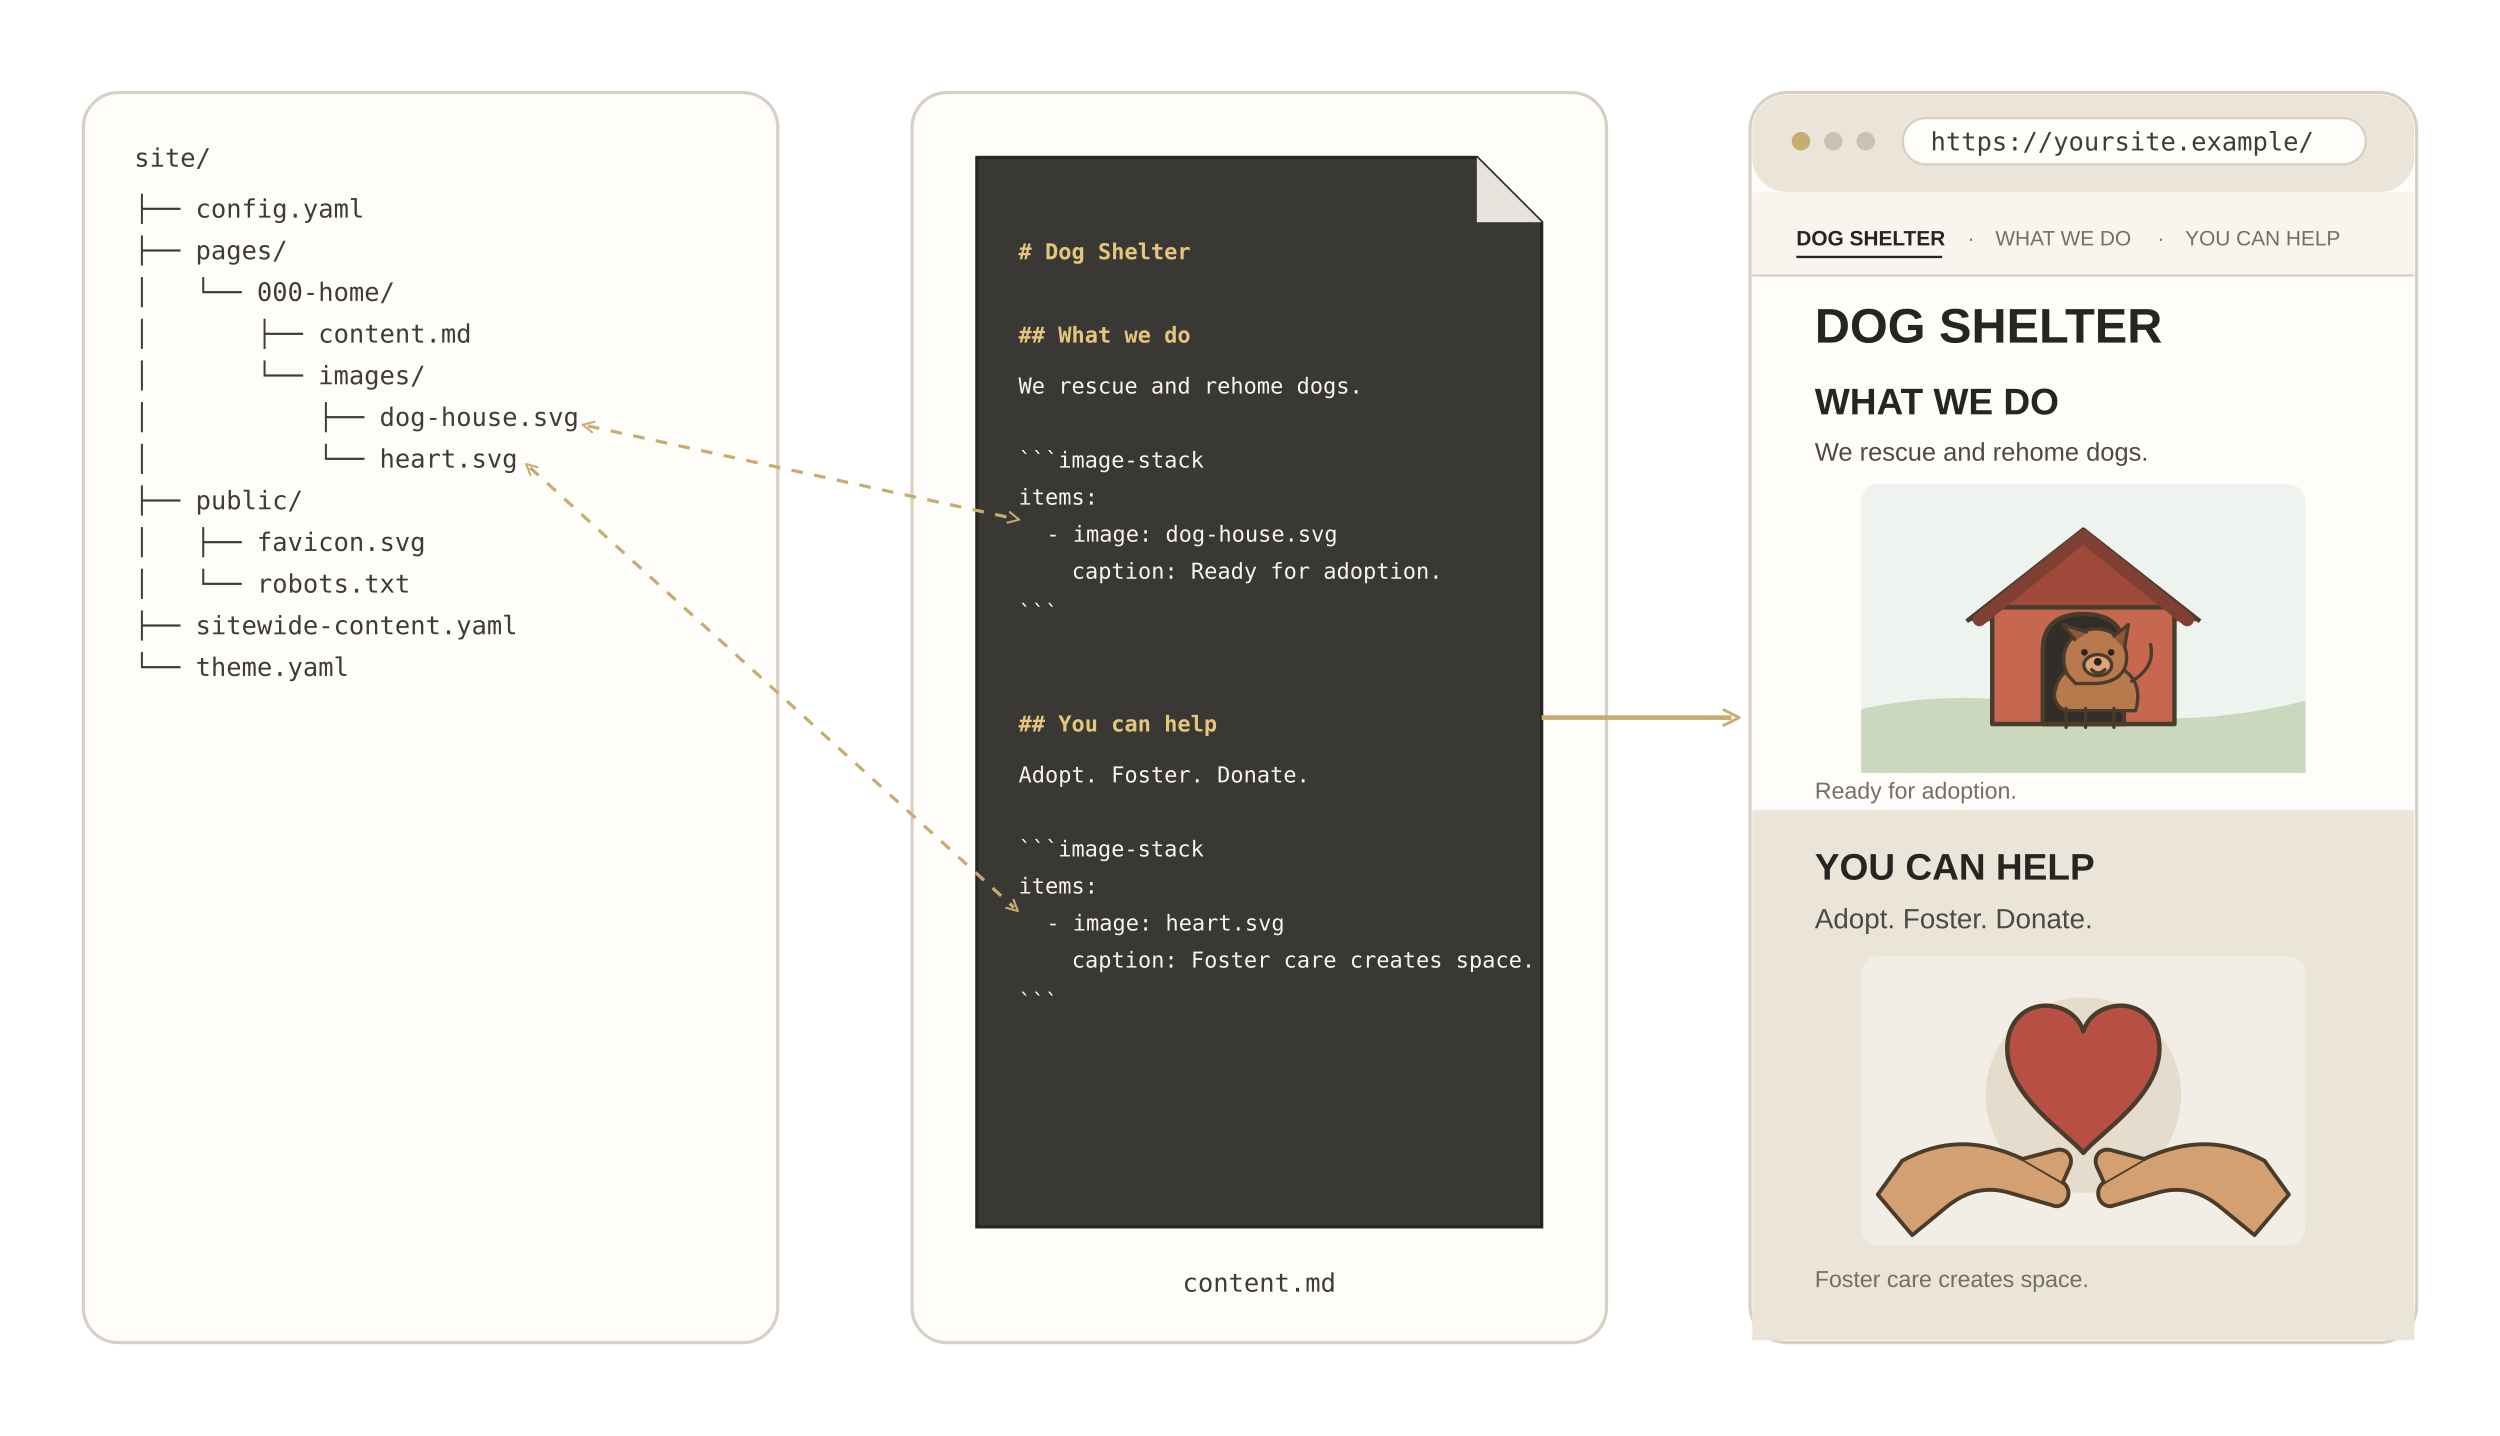
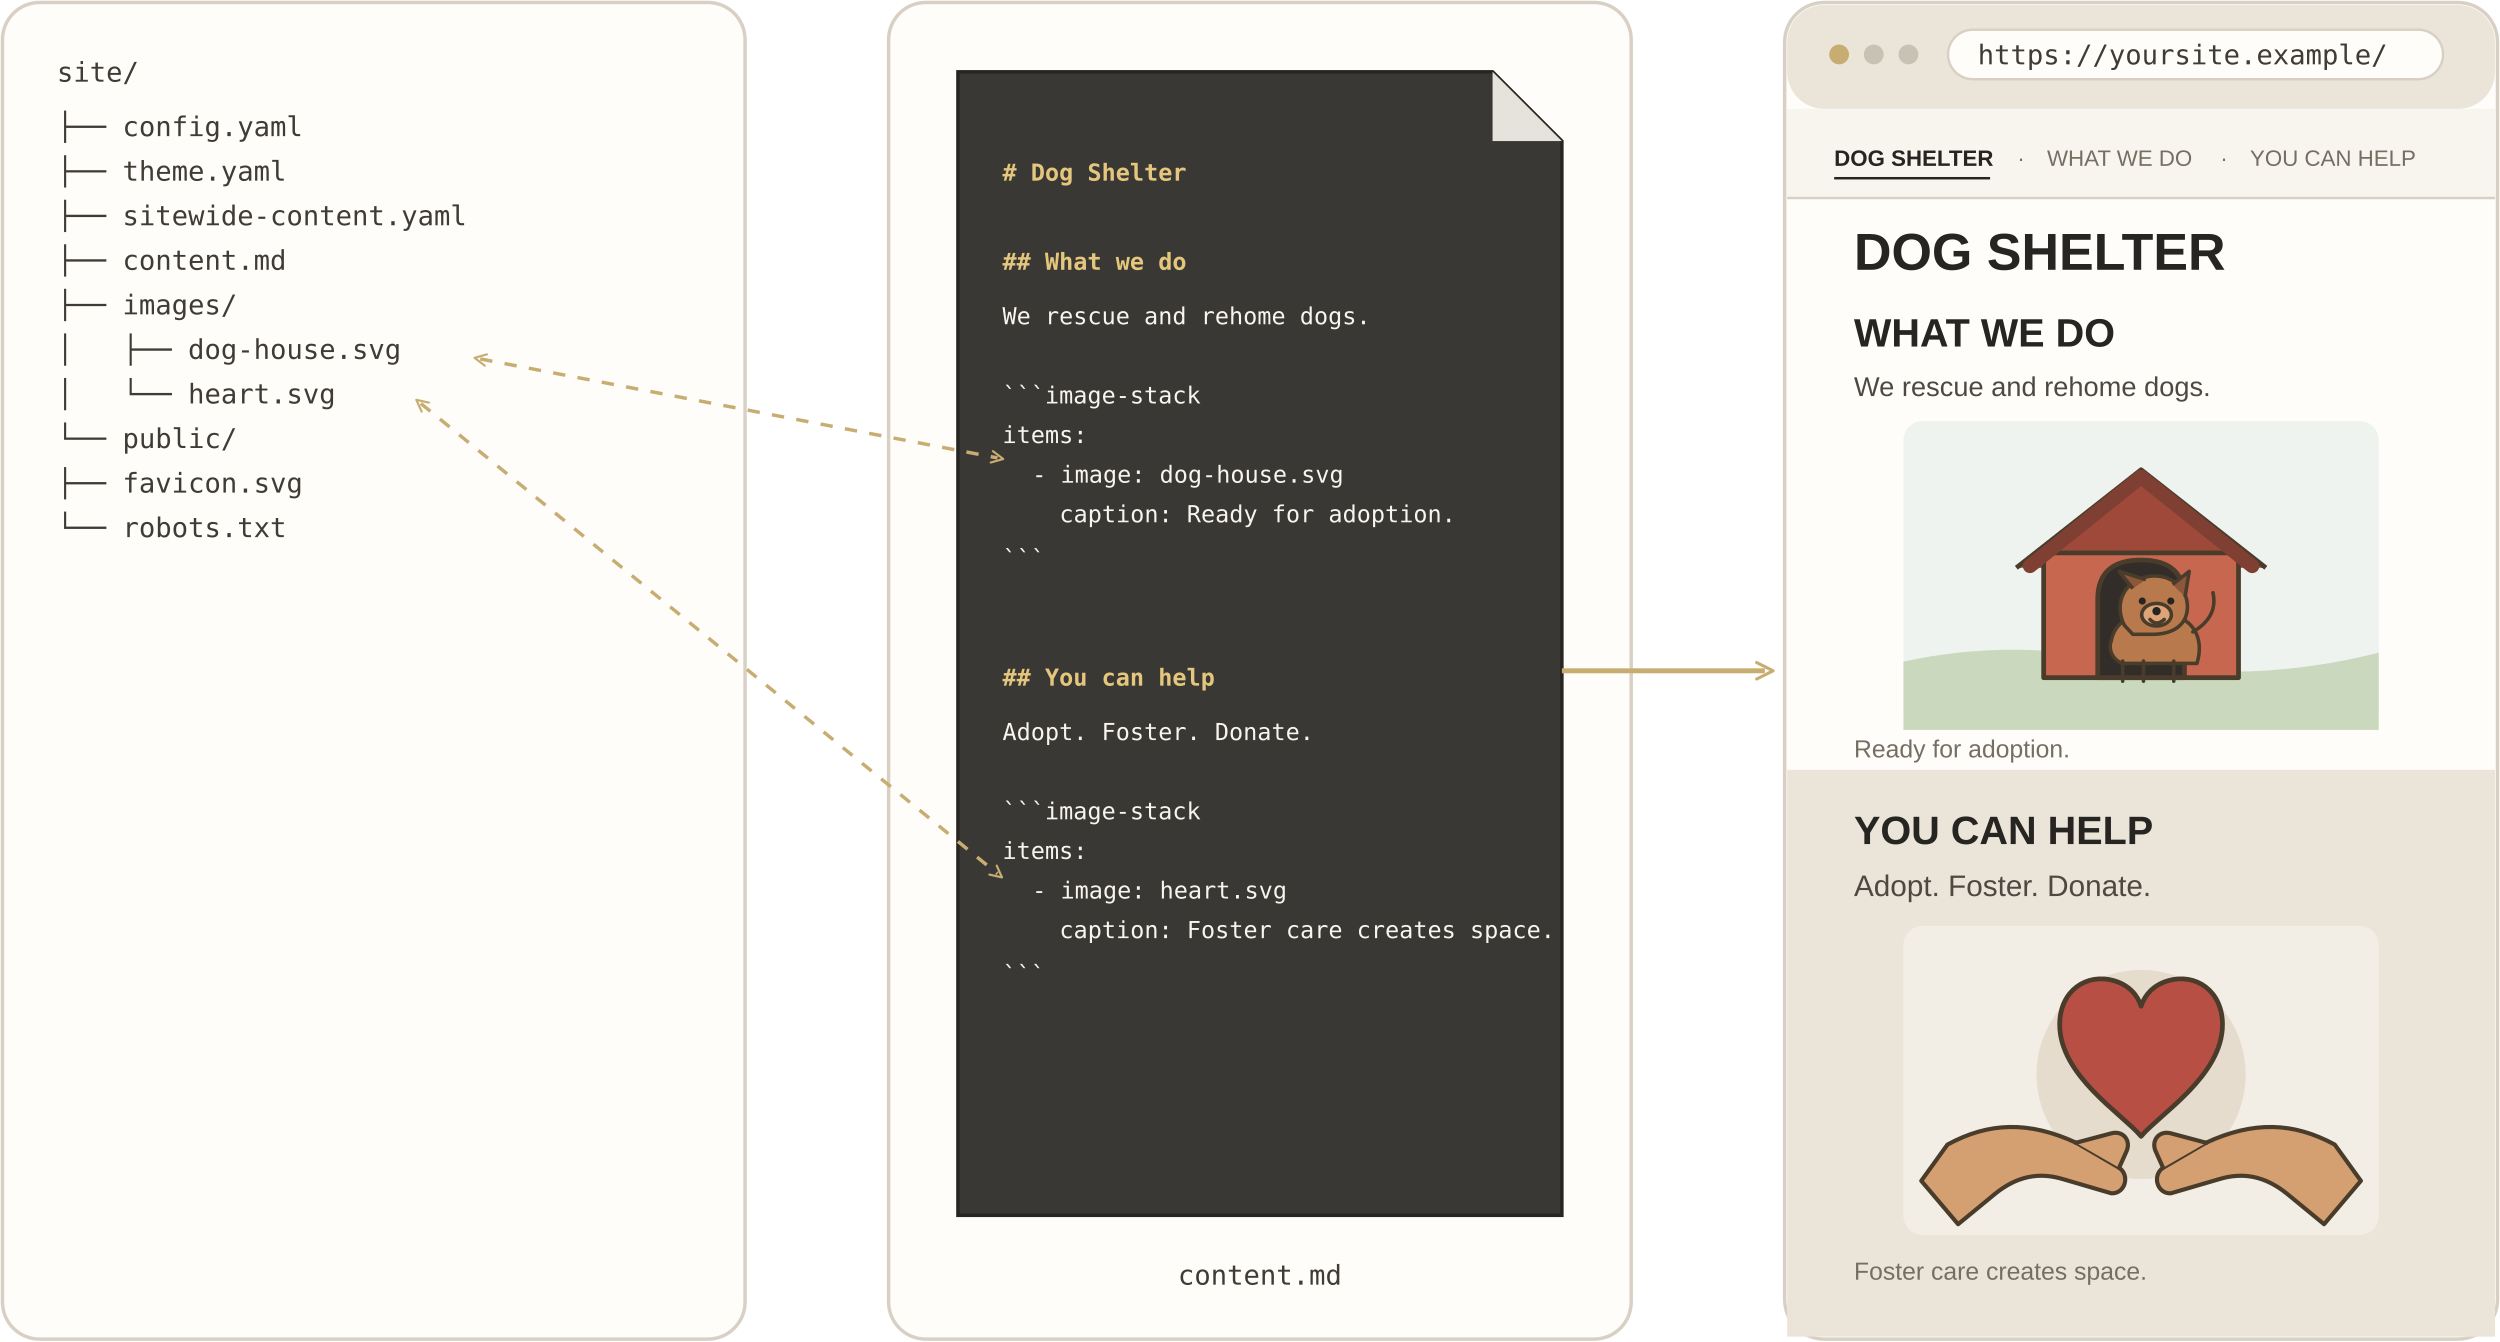
- <svg xmlns="http://www.w3.org/2000/svg" viewBox="0 0 1080 620" role="img" aria-labelledby="title desc">
+ <svg xmlns="http://www.w3.org/2000/svg" viewBox="35 39 1010 542" role="img" aria-labelledby="title desc">
  <defs>
    <marker id="arrow" viewBox="0 0 12 12" refX="6" refY="6" markerWidth="5" markerHeight="5" orient="auto-start-reverse">
      <path d="M2 2 L10 6 L2 10" fill="none" stroke="#c7ad72" stroke-width="1.5" stroke-linecap="round" stroke-linejoin="round" />
    </marker>
    <symbol id="dog-house" viewBox="0 0 800 520">
      <rect width="800" height="520" rx="32" fill="#eef3ef" />
      <path d="M0 405 Q180 365 380 405 T800 390 V520 H0Z" fill="#cad8bd" />
      <g stroke="#493c2b" stroke-width="8" stroke-linejoin="round">
        <path d="M190 247 L400 82 L610 247" fill="#9f493a" />
        <path d="M236 222 H564 V432 H236Z" fill="#c8674f" />
        <path d="M327 432 V300 Q327 234 400 234 Q473 234 473 300 V432Z" fill="#332d29" />
        <path d="M213 244 L400 94 L587 244" fill="none" stroke="#7f3f32" stroke-width="24" stroke-linecap="round" />
      </g>
      <g transform="translate(310 250)" stroke="#493c2b" stroke-width="6" stroke-linejoin="round">
        <path d="M40 119 C47 80 93 64 142 76 C181 86 196 119 184 158 H58 C42 151 34 135 40 119Z" fill="#b8794d" />
        <path d="M62 94 C45 61 58 23 96 13 C133 3 169 27 168 64 C167 93 145 108 112 109 H76Z" fill="#b8794d" />
        <path d="M76 32 L53 3 L98 17" fill="#8c573a" />
        <path d="M143 25 L171 3 L164 46" fill="#8c573a" />
        <circle cx="92" cy="53" r="6" fill="#272522" stroke="none" />
        <circle cx="140" cy="53" r="6" fill="#272522" stroke="none" />
        <ellipse cx="116" cy="76" rx="25" ry="19" fill="#dca477" />
        <circle cx="116" cy="70" r="7" fill="#272522" stroke="none" />
        <path d="M105 84 Q116 96 129 84" fill="none" stroke-linecap="round" />
        <path d="M59 154 V188 M94 154 V188 M145 154 V188" fill="none" stroke-linecap="round" />
        <path d="M177 105 Q220 80 211 39" fill="none" stroke-linecap="round" />
      </g>
    </symbol>
    <symbol id="heart" viewBox="0 0 800 520">
      <rect width="800" height="520" rx="32" fill="#f3eee5" />
      <circle cx="400" cy="250" r="176" fill="#e5dccd" />
      <path d="M400 354 C368 316 263 252 263 166 C263 108 309 79 354 92 C379 99 394 116 400 135 C406 116 421 99 446 92 C491 79 537 108 537 166 C537 252 432 316 400 354Z" fill="#b84f45" stroke="#493c2b" stroke-width="8" stroke-linejoin="round" />
      <g fill="#d5a071" stroke="#493c2b" stroke-width="7" stroke-linecap="round" stroke-linejoin="round">
        <path d="M74 368 C144 330 211 328 291 365 L363 407 C382 420 373 451 350 450 L268 426 C228 414 191 421 154 451 L92 502 L30 429Z" />
        <path d="M726 368 C656 330 589 328 509 365 L437 407 C418 420 427 451 450 450 L532 426 C572 414 609 421 646 451 L708 502 L770 429Z" />
        <path d="M290 365 L350 349 C369 344 383 360 376 378 L363 407" />
        <path d="M510 365 L450 349 C431 344 417 360 424 378 L437 407" />
      </g>
    </symbol>
    <style>
      .sans { font-family: Arial, Helvetica, sans-serif; }
      .mono { font-family: Menlo, Consolas, monospace; }
      .tree { fill: #3f3b35; font-size: 11px; }
      .code { fill: #f8f5ee; font-size: 9.5px; }
      .muted-code { fill: #c9c1b4; font-size: 9.5px; }
      .key { fill: #e4c77d; font-size: 9.5px; font-weight: 700; }
      .panel { fill: #fffdf9; stroke: #d8d0c4; stroke-width: 1.4; }
      .document { fill: #3a3834; stroke: #272522; stroke-width: 1.4; }
      .line { stroke: #c7ad72; stroke-width: 1.4; stroke-dasharray: 5 5; fill: none; }
      .flow { stroke: #c7ad72; stroke-width: 2; fill: none; }
    </style>
  </defs>
  <g class="sans">
    <g transform="translate(36 40)">
      <rect class="panel" width="300" height="540" rx="15" />
      <g class="mono tree">
        <text x="22" y="32">site/</text>
-         <text x="22" y="54">├── config.yaml</text>
-         <text x="22" y="72">├── pages/</text>
-         <text x="22" y="90">│   └── 000-home/</text>
-         <text x="22" y="108">│       ├── content.md</text>
-         <text x="22" y="126">│       └── images/</text>
-         <text x="22" y="144">│           ├── dog-house.svg</text>
-         <text x="22" y="162">│           └── heart.svg</text>
-         <text x="22" y="180">├── public/</text>
-         <text x="22" y="198">│   ├── favicon.svg</text>
-         <text x="22" y="216">│   └── robots.txt</text>
-         <text x="22" y="234">├── sitewide-content.yaml</text>
-         <text x="22" y="252">└── theme.yaml</text>
+         <text x="22" y="54">├── config.yaml</text>
+         <text x="22" y="72">├── theme.yaml</text>
+         <text x="22" y="90">├── sitewide-content.yaml</text>
+         <text x="22" y="108">├── content.md</text>
+         <text x="22" y="126">├── images/</text>
+         <text x="22" y="144">│   ├── dog-house.svg</text>
+         <text x="22" y="162">│   └── heart.svg</text>
+         <text x="22" y="180">└── public/</text>
+         <text x="22" y="198">    ├── favicon.svg</text>
+         <text x="22" y="216">    └── robots.txt</text>
      </g>
    </g>
    <g transform="translate(394 40)">
      <rect class="panel" width="300" height="540" rx="15" />
      <path class="document" d="M28 28 H244 L272 56 V490 H28 Z" />
      <path d="M244 28 V56 H272 Z" fill="#f8f5ee" opacity=".9" />
      <g class="mono">
        <text class="key" x="46" y="72"># Dog Shelter</text>
        <text class="key" x="46" y="108">## What we do</text>
        <text class="code" x="46" y="130">We rescue and rehome dogs.</text>
        <text class="code" x="46" y="162">```image-stack</text>
        <text class="code" x="46" y="178">items:</text>
        <text class="code" x="58" y="194">- image: dog-house.svg</text>
        <text class="code" x="69" y="210">caption: Ready for adoption.</text>
        <text class="code" x="46" y="228">```</text>
        <text class="key" x="46" y="276">## You can help</text>
        <text class="code" x="46" y="298">Adopt. Foster. Donate.</text>
        <text class="code" x="46" y="330">```image-stack</text>
        <text class="code" x="46" y="346">items:</text>
        <text class="code" x="58" y="362">- image: heart.svg</text>
        <text class="code" x="69" y="378">caption: Foster care creates space.</text>
        <text class="code" x="46" y="396">```</text>
        <text class="tree" x="150" y="518" text-anchor="middle">content.md</text>
      </g>
    </g>
-     <path class="line" d="M254 184 L438 224" marker-start="url(#arrow)" marker-end="url(#arrow)" />
-     <path class="line" d="M229 202 L438 392" marker-start="url(#arrow)" marker-end="url(#arrow)" />
+     <path class="line" d="M229 184 L438 224" marker-start="url(#arrow)" marker-end="url(#arrow)" />
+     <path class="line" d="M205 202 L438 392" marker-start="url(#arrow)" marker-end="url(#arrow)" />
    <path class="flow" d="M666 310 H748" marker-end="url(#arrow)" />
    <g transform="translate(756 40)">
      <rect class="panel" width="288" height="540" rx="16" />
      <rect x="1" y="1" width="286" height="42" rx="15" fill="#ebe5d9" />
      <circle cx="22" cy="21" r="4" fill="#c7ad72" />
      <circle cx="36" cy="21" r="4" fill="#c9c1b4" />
      <circle cx="50" cy="21" r="4" fill="#c9c1b4" />
      <rect x="66" y="11" width="200" height="20" rx="10" fill="#fffdf9" stroke="#d8d0c4" />
      <text class="mono tree" x="78" y="25" font-size="9">https://yoursite.example/</text>
      <rect x="1" y="43" width="286" height="36" fill="#f8f5ee" />
      <line x1="1" y1="79" x2="287" y2="79" stroke="#d8d0c4" />
      <text x="20" y="66" fill="#272522" font-size="9" font-weight="700">DOG SHELTER</text>
      <line x1="20" y1="71" x2="83" y2="71" stroke="#272522" />
      <text x="94" y="66" fill="#746e63" font-size="9">·</text>
      <text x="106" y="66" fill="#746e63" font-size="9">WHAT WE DO</text>
      <text x="176" y="66" fill="#746e63" font-size="9">·</text>
      <text x="188" y="66" fill="#746e63" font-size="9">YOU CAN HELP</text>
      <text x="28" y="108" fill="#272522" font-size="21" font-weight="700">DOG SHELTER</text>
      <text x="28" y="139" fill="#272522" font-size="16" font-weight="700">WHAT WE DO</text>
      <text x="28" y="159" fill="#4d4942" font-size="11">We rescue and rehome dogs.</text>
      <use href="#dog-house" x="48" y="169" width="192" height="125" />
      <text x="28" y="305" fill="#746e63" font-size="10">Ready for adoption.</text>
      <rect x="1" y="310" width="286" height="229" fill="#ebe5d9" />
      <text x="28" y="340" fill="#272522" font-size="16" font-weight="700">YOU CAN HELP</text>
      <text x="28" y="361" fill="#4d4942" font-size="12">Adopt. Foster. Donate.</text>
      <use href="#heart" x="48" y="373" width="192" height="125" />
      <text x="28" y="516" fill="#746e63" font-size="10">Foster care creates space.</text>
    </g>
  </g>
</svg>
